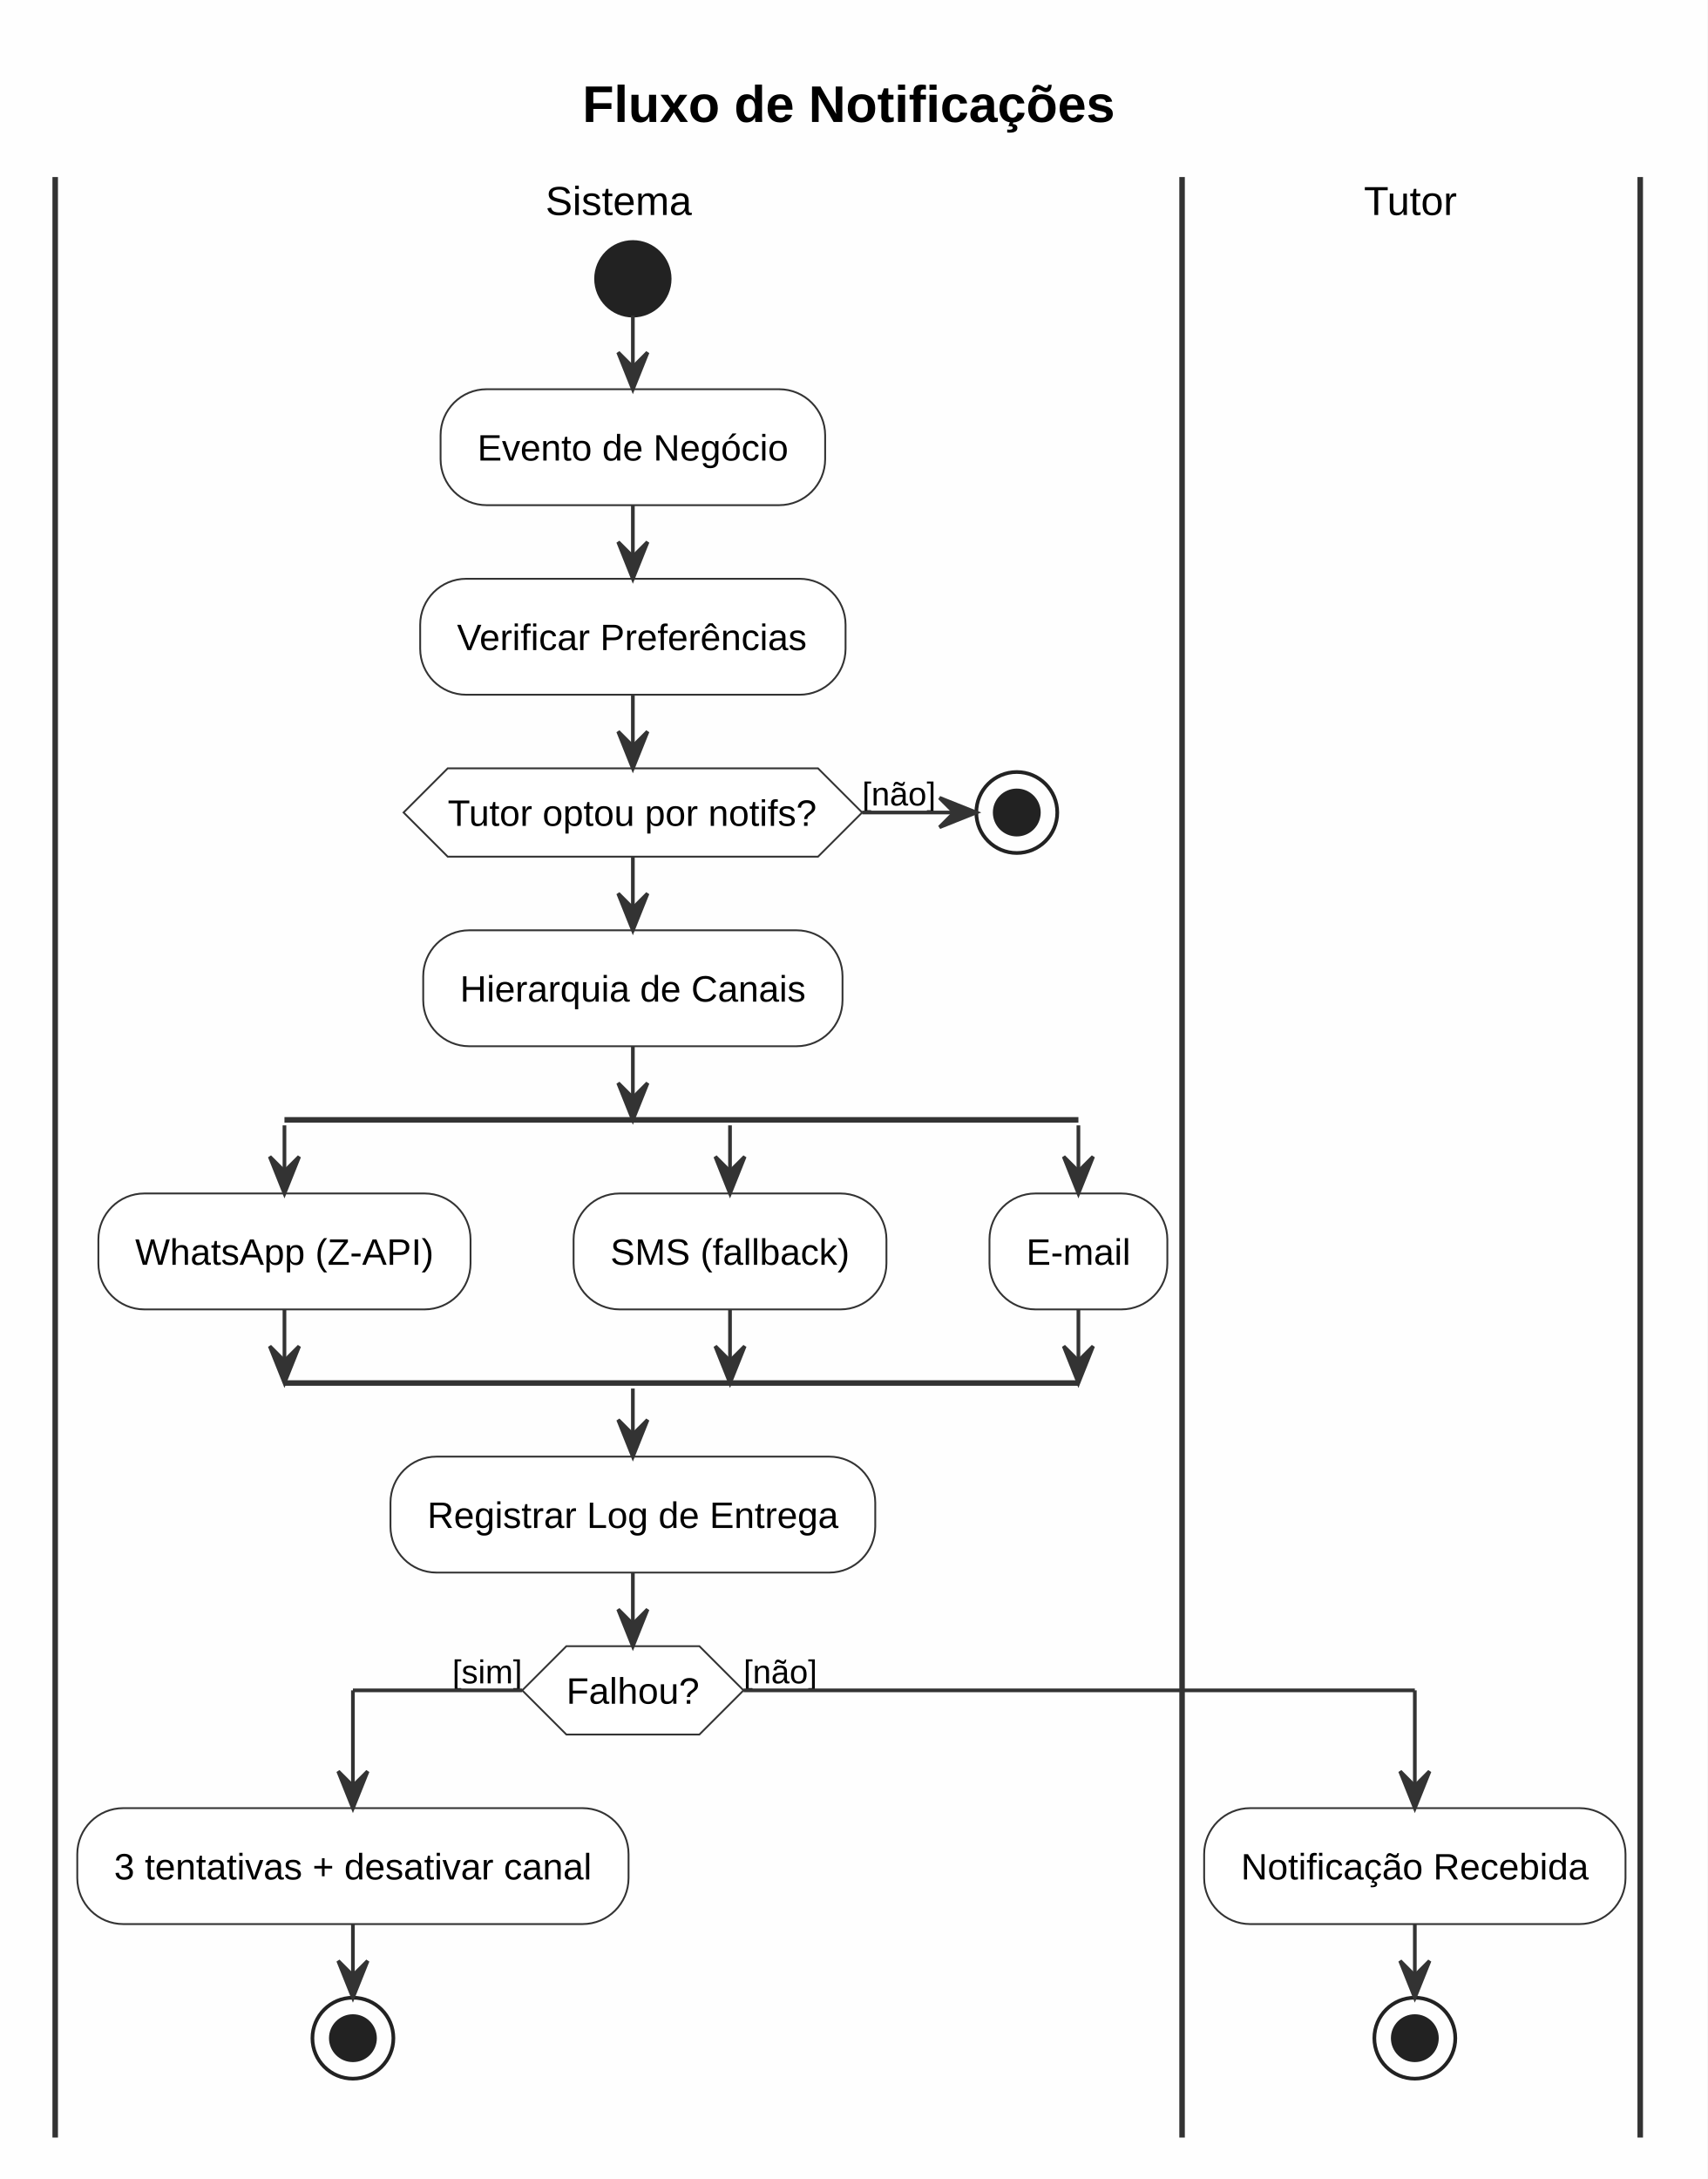
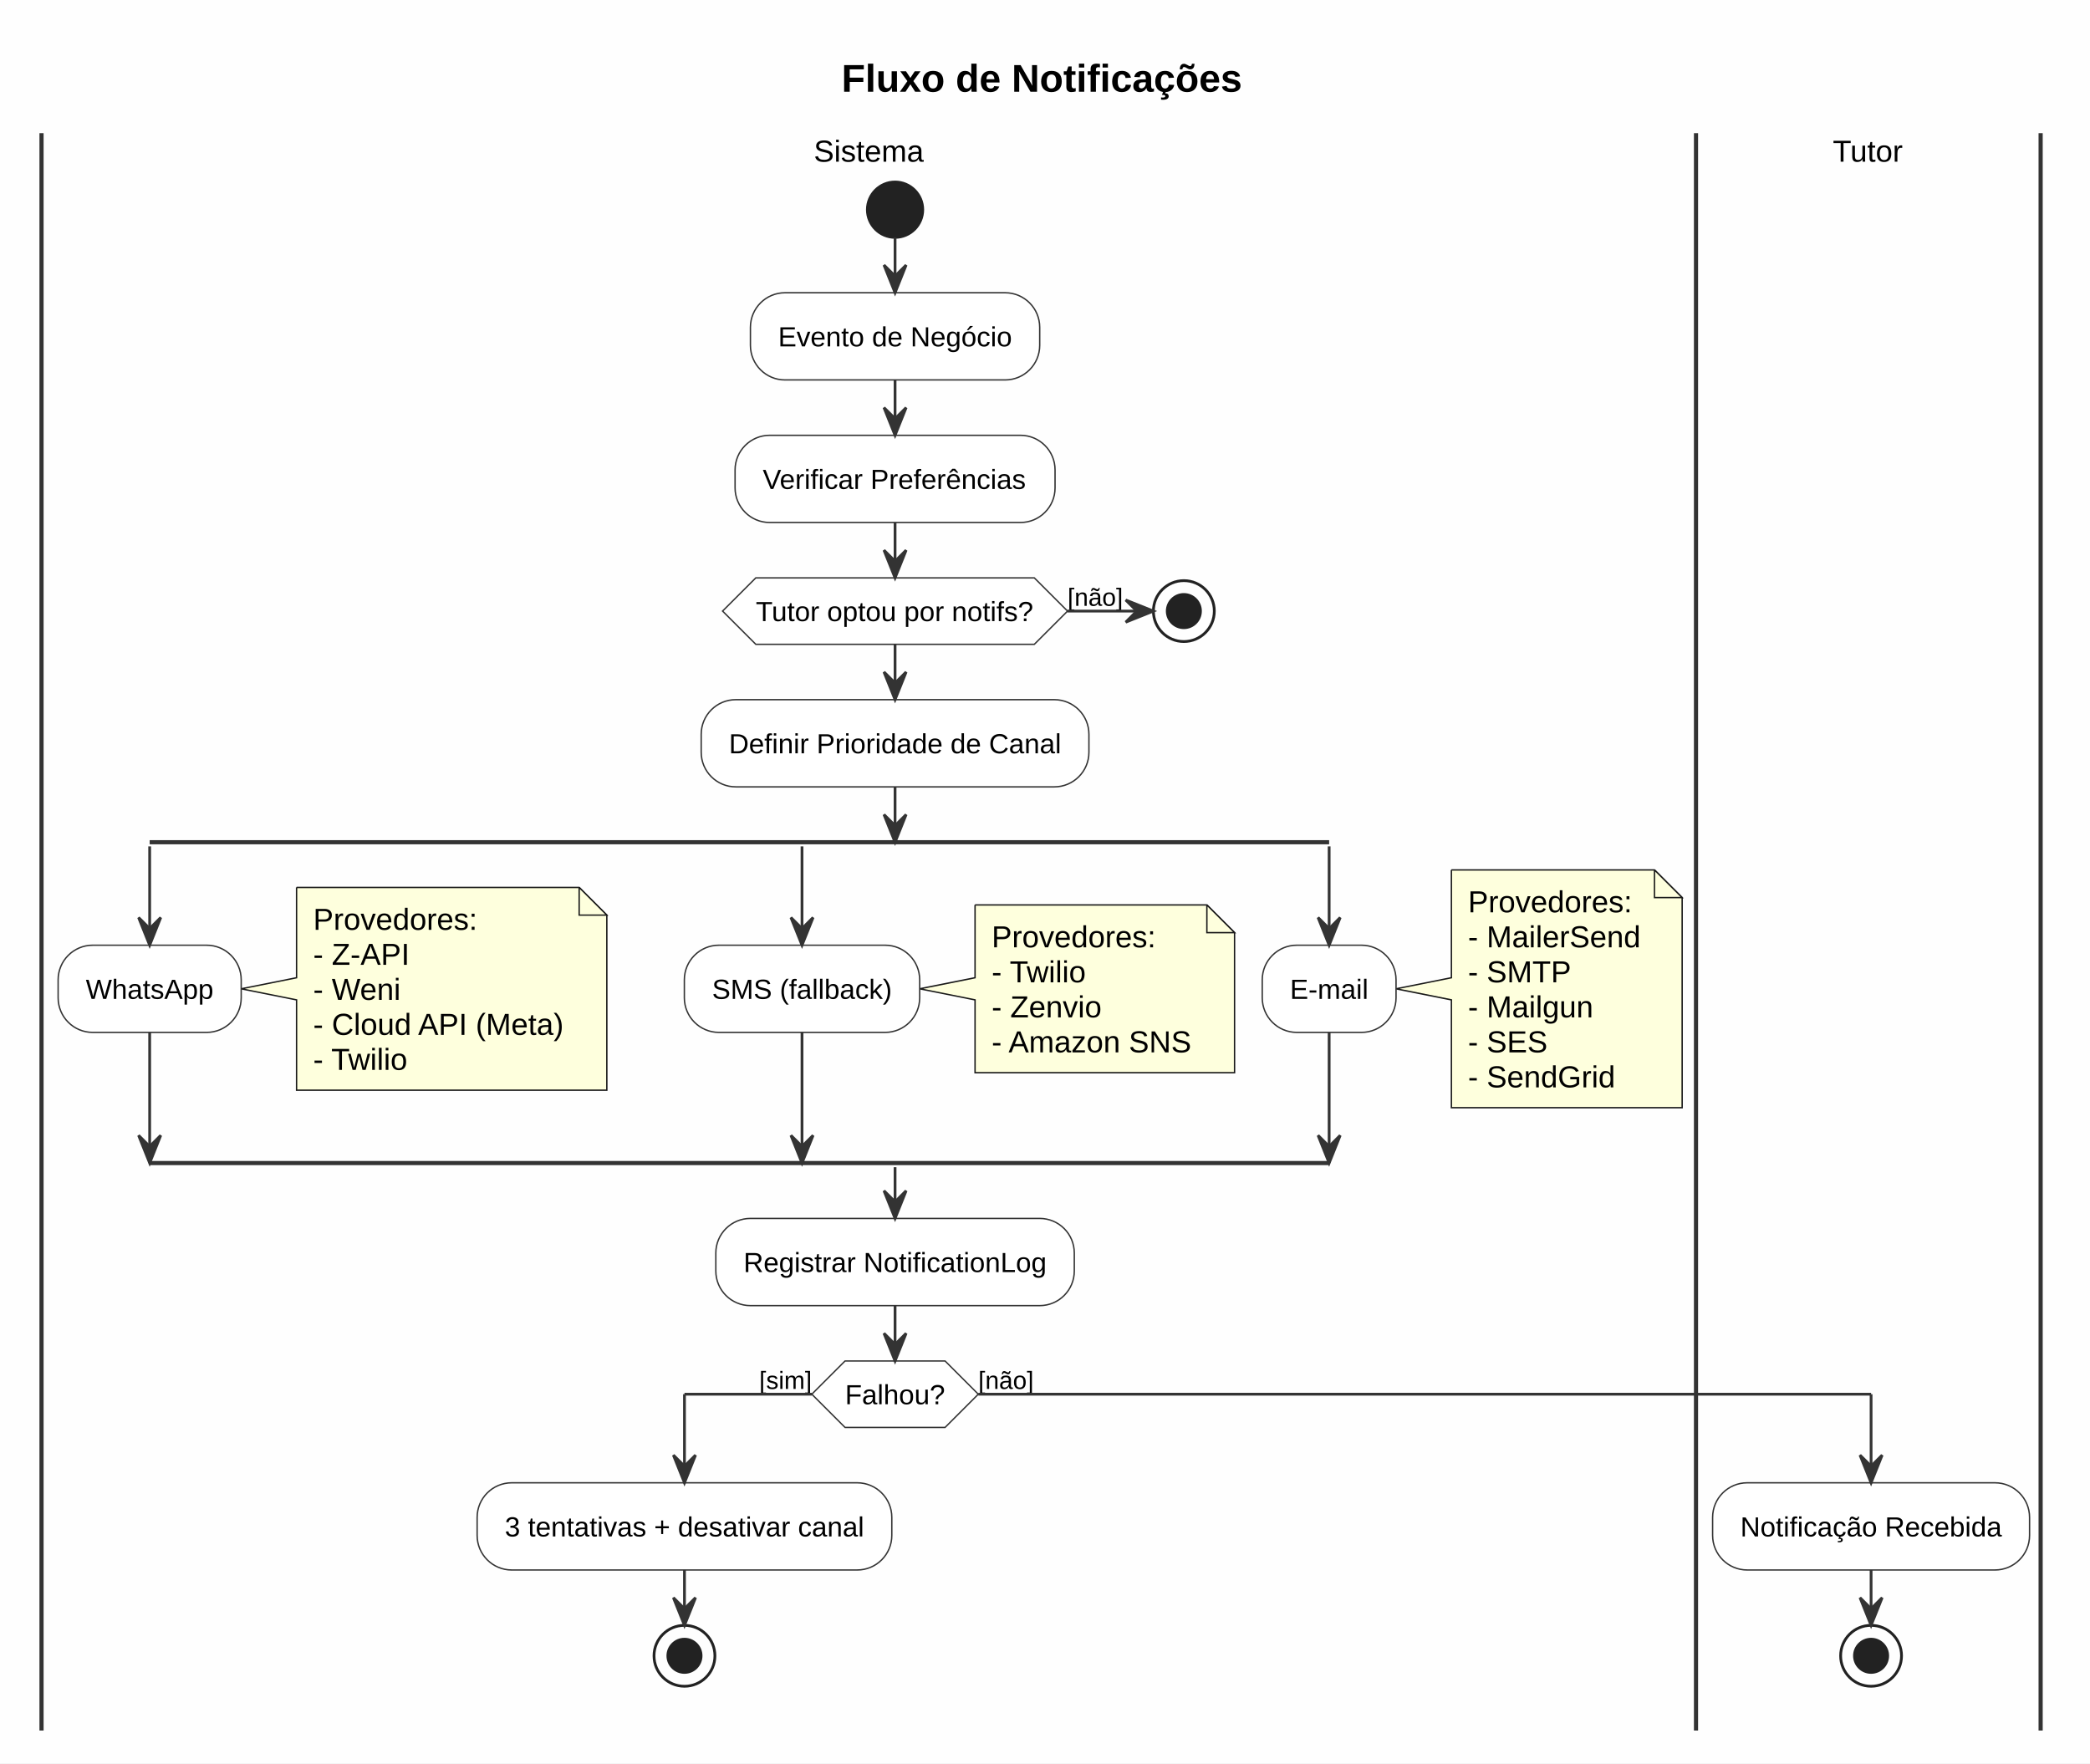
- <svg xmlns="http://www.w3.org/2000/svg" contentStyleType="text/css" data-diagram-type="ACTIVITY" height="592px" preserveAspectRatio="none" style="width:464px;height:592px;background:#FEFEFE;" version="1.1" viewBox="0 0 464 592" width="464px" zoomAndPan="magnify">
+ <svg xmlns="http://www.w3.org/2000/svg" contentStyleType="text/css" height="637px" preserveAspectRatio="none" style="width:755px;height:637px;background:#FEFEFE;" version="1.1" viewBox="0 0 755 637" width="755px" zoomAndPan="magnify">
  <defs />
  <g>
-     <rect fill="#FEFEFE" height="592" style="stroke:none;stroke-width:1;" width="464" x="0" y="0" />
-     <text fill="#000000" font-family="Arial" font-size="14" font-weight="bold" lengthAdjust="spacing" textLength="144.696" x="158.271" y="33.132">Fluxo de Notificações</text>
-     <rect fill="none" height="12.649" style="stroke:none;stroke-width:1;" width="431.238" x="15" y="48.099" />
-     <ellipse cx="171.974" cy="75.748" fill="#222222" rx="10" ry="10" style="stroke:#222222;stroke-width:1;" />
-     <rect fill="#FFFFFF" height="31.499" rx="12.5" ry="12.5" style="stroke:#333333;stroke-width:0.5;" width="104.502" x="119.723" y="105.748" />
-     <text fill="#000000" font-family="Arial" font-size="10" lengthAdjust="spacing" textLength="84.502" x="129.723" y="125.127">Evento de Negócio</text>
-     <rect fill="#FFFFFF" height="31.499" rx="12.5" ry="12.5" style="stroke:#333333;stroke-width:0.5;" width="115.591" x="114.179" y="157.247" />
-     <text fill="#000000" font-family="Arial" font-size="10" lengthAdjust="spacing" textLength="95.591" x="124.179" y="176.626">Verificar Preferências</text>
-     <polygon fill="#FFFFFF" points="121.666,208.746,222.282,208.746,234.282,220.746,222.282,232.746,121.666,232.746,109.666,220.746,121.666,208.746" style="stroke:#333333;stroke-width:0.5;" />
-     <text fill="#000000" font-family="Arial" font-size="10" lengthAdjust="spacing" textLength="100.615" x="121.666" y="224.376">Tutor optou por notifs?</text>
-     <text fill="#000000" font-family="Arial" font-size="9" lengthAdjust="spacing" textLength="20.017" x="234.282" y="218.838">[não]</text>
-     <ellipse cx="276.299" cy="220.746" fill="none" rx="11" ry="11" style="stroke:#222222;stroke-width:1;" />
-     <ellipse cx="276.299" cy="220.746" fill="#222222" rx="6" ry="6" style="stroke:#222222;stroke-width:1;" />
-     <rect fill="#FFFFFF" height="31.499" rx="12.5" ry="12.5" style="stroke:#333333;stroke-width:0.5;" width="113.94" x="115.004" y="252.746" />
-     <text fill="#000000" font-family="Arial" font-size="10" lengthAdjust="spacing" textLength="93.94" x="125.004" y="272.125">Hierarquia de Canais</text>
-     <line style="stroke:#333333;stroke-width:1.5;" x1="77.299" x2="293.045" y1="304.245" y2="304.245" />
-     <rect fill="#FFFFFF" height="31.499" rx="12.5" ry="12.5" style="stroke:#333333;stroke-width:0.5;" width="101.128" x="26.735" y="324.245" />
-     <text fill="#000000" font-family="Arial" font-size="10" lengthAdjust="spacing" textLength="81.128" x="36.735" y="343.625">WhatsApp (Z-API)</text>
-     <rect fill="#FFFFFF" height="31.499" rx="12.5" ry="12.5" style="stroke:#333333;stroke-width:0.5;" width="85.015" x="155.863" y="324.245" />
-     <text fill="#000000" font-family="Arial" font-size="10" lengthAdjust="spacing" textLength="65.015" x="165.863" y="343.625">SMS (fallback)</text>
-     <rect fill="#FFFFFF" height="31.499" rx="12.5" ry="12.5" style="stroke:#333333;stroke-width:0.5;" width="48.335" x="268.878" y="324.245" />
-     <text fill="#000000" font-family="Arial" font-size="10" lengthAdjust="spacing" textLength="28.335" x="278.878" y="343.625">E-mail</text>
-     <line style="stroke:#333333;stroke-width:1.5;" x1="77.299" x2="293.045" y1="375.744" y2="375.744" />
-     <rect fill="#FFFFFF" height="31.499" rx="12.5" ry="12.5" style="stroke:#333333;stroke-width:0.5;" width="131.733" x="106.107" y="395.744" />
-     <text fill="#000000" font-family="Arial" font-size="10" lengthAdjust="spacing" textLength="111.733" x="116.107" y="415.123">Registrar Log de Entrega</text>
-     <polygon fill="#FFFFFF" points="153.905,447.243,190.043,447.243,202.043,459.243,190.043,471.243,153.905,471.243,141.905,459.243,153.905,447.243" style="stroke:#333333;stroke-width:0.5;" />
-     <text fill="#000000" font-family="Arial" font-size="10" lengthAdjust="spacing" textLength="36.138" x="153.905" y="462.873">Falhou?</text>
-     <text fill="#000000" font-family="Arial" font-size="9" lengthAdjust="spacing" textLength="18.998" x="122.908" y="457.335">[sim]</text>
-     <text fill="#000000" font-family="Arial" font-size="9" lengthAdjust="spacing" textLength="20.017" x="202.043" y="457.335">[não]</text>
-     <rect fill="#FFFFFF" height="31.499" rx="12.5" ry="12.5" style="stroke:#333333;stroke-width:0.5;" width="149.8" x="21" y="491.243" />
-     <text fill="#000000" font-family="Arial" font-size="10" lengthAdjust="spacing" textLength="129.8" x="31" y="510.623">3 tentativas + desativar canal</text>
-     <ellipse cx="95.9" cy="553.742" fill="none" rx="11" ry="11" style="stroke:#222222;stroke-width:1;" />
-     <ellipse cx="95.9" cy="553.742" fill="#222222" rx="6" ry="6" style="stroke:#222222;stroke-width:1;" />
-     <line style="stroke:#333333;stroke-width:1.5;" x1="15" x2="15" y1="48.099" y2="580.742" />
-     <rect fill="#FFFFFF" height="31.499" rx="12.5" ry="12.5" style="stroke:#333333;stroke-width:0.5;" width="114.497" x="327.213" y="491.243" />
-     <text fill="#000000" font-family="Arial" font-size="10" lengthAdjust="spacing" textLength="94.497" x="337.213" y="510.623">Notificação Recebida</text>
-     <ellipse cx="384.461" cy="553.742" fill="none" rx="11" ry="11" style="stroke:#222222;stroke-width:1;" />
-     <ellipse cx="384.461" cy="553.742" fill="#222222" rx="6" ry="6" style="stroke:#222222;stroke-width:1;" />
-     <line style="stroke:#333333;stroke-width:1.5;" x1="321.213" x2="321.213" y1="48.099" y2="580.742" />
-     <line style="stroke:#333333;stroke-width:1.5;" x1="445.71" x2="445.71" y1="48.099" y2="580.742" />
-     <line style="stroke:#333333;stroke-width:1;" x1="171.974" x2="171.974" y1="85.748" y2="105.748" />
-     <polygon fill="#333333" points="167.974,95.748,171.974,105.748,175.974,95.748,171.974,99.748" style="stroke:#333333;stroke-width:1;" />
-     <line style="stroke:#333333;stroke-width:1;" x1="171.974" x2="171.974" y1="137.247" y2="157.247" />
-     <polygon fill="#333333" points="167.974,147.247,171.974,157.247,175.974,147.247,171.974,151.247" style="stroke:#333333;stroke-width:1;" />
-     <line style="stroke:#333333;stroke-width:1;" x1="171.974" x2="171.974" y1="232.746" y2="252.746" />
-     <polygon fill="#333333" points="167.974,242.746,171.974,252.746,175.974,242.746,171.974,246.746" style="stroke:#333333;stroke-width:1;" />
-     <line style="stroke:#333333;stroke-width:1;" x1="234.282" x2="265.299" y1="220.746" y2="220.746" />
-     <polygon fill="#333333" points="255.299,216.746,265.299,220.746,255.299,224.746,259.299,220.746" style="stroke:#333333;stroke-width:1;" />
-     <line style="stroke:#333333;stroke-width:1;" x1="171.974" x2="171.974" y1="188.746" y2="208.746" />
-     <polygon fill="#333333" points="167.974,198.746,171.974,208.746,175.974,198.746,171.974,202.746" style="stroke:#333333;stroke-width:1;" />
-     <line style="stroke:#333333;stroke-width:1;" x1="77.299" x2="77.299" y1="305.745" y2="324.245" />
-     <polygon fill="#333333" points="73.299,314.245,77.299,324.245,81.299,314.245,77.299,318.245" style="stroke:#333333;stroke-width:1;" />
-     <line style="stroke:#333333;stroke-width:1;" x1="198.371" x2="198.371" y1="305.745" y2="324.245" />
-     <polygon fill="#333333" points="194.371,314.245,198.371,324.245,202.371,314.245,198.371,318.245" style="stroke:#333333;stroke-width:1;" />
-     <line style="stroke:#333333;stroke-width:1;" x1="293.045" x2="293.045" y1="305.745" y2="324.245" />
-     <polygon fill="#333333" points="289.045,314.245,293.045,324.245,297.045,314.245,293.045,318.245" style="stroke:#333333;stroke-width:1;" />
-     <line style="stroke:#333333;stroke-width:1;" x1="77.299" x2="77.299" y1="355.744" y2="375.744" />
-     <polygon fill="#333333" points="73.299,365.744,77.299,375.744,81.299,365.744,77.299,369.744" style="stroke:#333333;stroke-width:1;" />
-     <line style="stroke:#333333;stroke-width:1;" x1="198.371" x2="198.371" y1="355.744" y2="375.744" />
-     <polygon fill="#333333" points="194.371,365.744,198.371,375.744,202.371,365.744,198.371,369.744" style="stroke:#333333;stroke-width:1;" />
-     <line style="stroke:#333333;stroke-width:1;" x1="293.045" x2="293.045" y1="355.744" y2="375.744" />
-     <polygon fill="#333333" points="289.045,365.744,293.045,375.744,297.045,365.744,293.045,369.744" style="stroke:#333333;stroke-width:1;" />
-     <line style="stroke:#333333;stroke-width:1;" x1="171.974" x2="171.974" y1="284.245" y2="304.245" />
-     <polygon fill="#333333" points="167.974,294.245,171.974,304.245,175.974,294.245,171.974,298.245" style="stroke:#333333;stroke-width:1;" />
-     <line style="stroke:#333333;stroke-width:1;" x1="171.974" x2="171.974" y1="377.244" y2="395.744" />
-     <polygon fill="#333333" points="167.974,385.744,171.974,395.744,175.974,385.744,171.974,389.744" style="stroke:#333333;stroke-width:1;" />
-     <line style="stroke:#333333;stroke-width:1;" x1="95.9" x2="95.9" y1="522.742" y2="542.742" />
-     <polygon fill="#333333" points="91.9,532.742,95.9,542.742,99.9,532.742,95.9,536.742" style="stroke:#333333;stroke-width:1;" />
-     <line style="stroke:#333333;stroke-width:1;" x1="141.905" x2="95.9" y1="459.243" y2="459.243" />
-     <line style="stroke:#333333;stroke-width:1;" x1="95.9" x2="95.9" y1="459.243" y2="491.243" />
-     <polygon fill="#333333" points="91.9,481.243,95.9,491.243,99.9,481.243,95.9,485.243" style="stroke:#333333;stroke-width:1;" />
-     <line style="stroke:#333333;stroke-width:1;" x1="171.974" x2="171.974" y1="427.243" y2="447.243" />
-     <polygon fill="#333333" points="167.974,437.243,171.974,447.243,175.974,437.243,171.974,441.243" style="stroke:#333333;stroke-width:1;" />
-     <line style="stroke:#333333;stroke-width:1;" x1="384.461" x2="384.461" y1="522.742" y2="542.742" />
-     <polygon fill="#333333" points="380.461,532.742,384.461,542.742,388.461,532.742,384.461,536.742" style="stroke:#333333;stroke-width:1;" />
-     <line style="stroke:#333333;stroke-width:1;" x1="202.043" x2="384.461" y1="459.243" y2="459.243" />
-     <line style="stroke:#333333;stroke-width:1;" x1="384.461" x2="384.461" y1="459.243" y2="491.243" />
-     <polygon fill="#333333" points="380.461,481.243,384.461,491.243,388.461,481.243,384.461,485.243" style="stroke:#333333;stroke-width:1;" />
-     <text fill="#000000" font-family="Arial" font-size="11" lengthAdjust="spacing" textLength="39.735" x="148.239" y="58.416">Sistema</text>
-     <text fill="#000000" font-family="Arial" font-size="11" lengthAdjust="spacing" textLength="25.674" x="370.625" y="58.416">Tutor</text>
+     <rect fill="#FEFEFE" height="637" style="stroke:none;stroke-width:1.0;" width="755" x="0" y="0" />
+     <text fill="#000000" font-family="Arial" font-size="14" font-weight="bold" lengthAdjust="spacing" textLength="144.696" x="303.999" y="33.132">Fluxo de Notificações</text>
+     <rect fill="none" height="12.649" style="stroke:none;stroke-width:1.0;" width="722.695" x="15" y="48.099" />
+     <ellipse cx="323.335" cy="75.748" fill="#222222" rx="10" ry="10" style="stroke:#222222;stroke-width:1.0;" />
+     <rect fill="#FFFFFF" height="31.499" rx="12.5" ry="12.5" style="stroke:#333333;stroke-width:0.5;" width="104.502" x="271.084" y="105.748" />
+     <text fill="#000000" font-family="Arial" font-size="10" lengthAdjust="spacing" textLength="84.502" x="281.084" y="125.127">Evento de Negócio</text>
+     <rect fill="#FFFFFF" height="31.499" rx="12.5" ry="12.5" style="stroke:#333333;stroke-width:0.5;" width="115.591" x="265.54" y="157.247" />
+     <text fill="#000000" font-family="Arial" font-size="10" lengthAdjust="spacing" textLength="95.591" x="275.54" y="176.626">Verificar Preferências</text>
+     <polygon fill="#FFFFFF" points="273.027,208.746,373.643,208.746,385.643,220.746,373.643,232.746,273.027,232.746,261.027,220.746,273.027,208.746" style="stroke:#333333;stroke-width:0.5;" />
+     <text fill="#000000" font-family="Arial" font-size="10" lengthAdjust="spacing" textLength="100.615" x="273.027" y="224.376">Tutor optou por notifs?</text>
+     <text fill="#000000" font-family="Arial" font-size="9" lengthAdjust="spacing" textLength="20.017" x="385.643" y="218.838">[não]</text>
+     <ellipse cx="427.66" cy="220.746" fill="none" rx="11" ry="11" style="stroke:#222222;stroke-width:1.0;" />
+     <ellipse cx="427.66" cy="220.746" fill="#222222" rx="6" ry="6" style="stroke:#222222;stroke-width:1.0;" />
+     <rect fill="#FFFFFF" height="31.499" rx="12.5" ry="12.5" style="stroke:#333333;stroke-width:0.5;" width="140.064" x="253.303" y="252.746" />
+     <text fill="#000000" font-family="Arial" font-size="10" lengthAdjust="spacing" textLength="120.064" x="263.303" y="272.125">Definir Prioridade de Canal</text>
+     <line style="stroke:#333333;stroke-width:1.5;" x1="54.066" x2="480.144" y1="304.245" y2="304.245" />
+     <path d="M107.133,320.569 L107.133,353.191 L87.133,357.191 L107.133,361.191 L107.133,393.814 A0,0 0 0 0 107.133,393.814 L219.216,393.814 A0,0 0 0 0 219.216,393.814 L219.216,330.569 L209.216,320.569 L107.133,320.569 A0,0 0 0 0 107.133,320.569 " fill="#FEFFDD" style="stroke:#181818;stroke-width:0.5;" />
+     <path d="M209.216,320.569 L209.216,330.569 L219.216,330.569 L209.216,320.569 " fill="#FEFFDD" style="stroke:#181818;stroke-width:0.5;" />
+     <text fill="#000000" font-family="Arial" font-size="11" lengthAdjust="spacing" textLength="59.308" x="113.133" y="335.887">Provedores:</text>
+     <text fill="#000000" font-family="Arial" font-size="11" lengthAdjust="spacing" textLength="34.831" x="113.133" y="348.536">- Z-API</text>
+     <text fill="#000000" font-family="Arial" font-size="11" lengthAdjust="spacing" textLength="31.781" x="113.133" y="361.185">- Weni</text>
+     <text fill="#000000" font-family="Arial" font-size="11" lengthAdjust="spacing" textLength="91.083" x="113.133" y="373.834">- Cloud API (Meta)</text>
+     <text fill="#000000" font-family="Arial" font-size="11" lengthAdjust="spacing" textLength="34.831" x="113.133" y="386.483">- Twilio</text>
+     <rect fill="#FFFFFF" height="31.499" rx="12.5" ry="12.5" style="stroke:#333333;stroke-width:0.5;" width="66.133" x="21" y="341.442" />
+     <text fill="#000000" font-family="Arial" font-size="10" lengthAdjust="spacing" textLength="46.133" x="31" y="360.822">WhatsApp</text>
+     <path d="M352.231,326.894 L352.231,353.191 L332.231,357.191 L352.231,361.191 L352.231,387.489 A0,0 0 0 0 352.231,387.489 L445.977,387.489 A0,0 0 0 0 445.977,387.489 L445.977,336.894 L435.977,326.894 L352.231,326.894 A0,0 0 0 0 352.231,326.894 " fill="#FEFFDD" style="stroke:#181818;stroke-width:0.5;" />
+     <path d="M435.977,326.894 L435.977,336.894 L445.977,336.894 L435.977,326.894 " fill="#FEFFDD" style="stroke:#181818;stroke-width:0.5;" />
+     <text fill="#000000" font-family="Arial" font-size="11" lengthAdjust="spacing" textLength="59.308" x="358.231" y="342.211">Provedores:</text>
+     <text fill="#000000" font-family="Arial" font-size="11" lengthAdjust="spacing" textLength="34.831" x="358.231" y="354.86">- Twilio</text>
+     <text fill="#000000" font-family="Arial" font-size="11" lengthAdjust="spacing" textLength="39.735" x="358.231" y="367.509">- Zenvio</text>
+     <text fill="#000000" font-family="Arial" font-size="11" lengthAdjust="spacing" textLength="72.746" x="358.231" y="380.158">- Amazon SNS</text>
+     <rect fill="#FFFFFF" height="31.499" rx="12.5" ry="12.5" style="stroke:#333333;stroke-width:0.5;" width="85.015" x="247.216" y="341.442" />
+     <text fill="#000000" font-family="Arial" font-size="10" lengthAdjust="spacing" textLength="65.015" x="257.216" y="360.822">SMS (fallback)</text>
+     <path d="M524.312,314.245 L524.312,353.191 L504.312,357.191 L524.312,361.191 L524.312,400.138 A0,0 0 0 0 524.312,400.138 L607.67,400.138 A0,0 0 0 0 607.67,400.138 L607.67,324.245 L597.67,314.245 L524.312,314.245 A0,0 0 0 0 524.312,314.245 " fill="#FEFFDD" style="stroke:#181818;stroke-width:0.5;" />
+     <path d="M597.67,314.245 L597.67,324.245 L607.67,324.245 L597.67,314.245 " fill="#FEFFDD" style="stroke:#181818;stroke-width:0.5;" />
+     <text fill="#000000" font-family="Arial" font-size="11" lengthAdjust="spacing" textLength="59.308" x="530.312" y="329.562">Provedores:</text>
+     <text fill="#000000" font-family="Arial" font-size="11" lengthAdjust="spacing" textLength="62.358" x="530.312" y="342.211">- MailerSend</text>
+     <text fill="#000000" font-family="Arial" font-size="11" lengthAdjust="spacing" textLength="37.275" x="530.312" y="354.86">- SMTP</text>
+     <text fill="#000000" font-family="Arial" font-size="11" lengthAdjust="spacing" textLength="45.241" x="530.312" y="367.509">- Mailgun</text>
+     <text fill="#000000" font-family="Arial" font-size="11" lengthAdjust="spacing" textLength="28.73" x="530.312" y="380.158">- SES</text>
+     <text fill="#000000" font-family="Arial" font-size="11" lengthAdjust="spacing" textLength="53.19" x="530.312" y="392.807">- SendGrid</text>
+     <rect fill="#FFFFFF" height="31.499" rx="12.5" ry="12.5" style="stroke:#333333;stroke-width:0.5;" width="48.335" x="455.977" y="341.442" />
+     <text fill="#000000" font-family="Arial" font-size="10" lengthAdjust="spacing" textLength="28.335" x="465.977" y="360.822">E-mail</text>
+     <line style="stroke:#333333;stroke-width:1.5;" x1="54.066" x2="480.144" y1="420.138" y2="420.138" />
+     <rect fill="#FFFFFF" height="31.499" rx="12.5" ry="12.5" style="stroke:#333333;stroke-width:0.5;" width="129.497" x="258.586" y="440.138" />
+     <text fill="#000000" font-family="Arial" font-size="10" lengthAdjust="spacing" textLength="109.497" x="268.586" y="459.518">Registrar NotificationLog</text>
+     <polygon fill="#FFFFFF" points="305.266,491.637,341.404,491.637,353.404,503.637,341.404,515.637,305.266,515.637,293.266,503.637,305.266,491.637" style="stroke:#333333;stroke-width:0.5;" />
+     <text fill="#000000" font-family="Arial" font-size="10" lengthAdjust="spacing" textLength="36.138" x="305.266" y="507.268">Falhou?</text>
+     <text fill="#000000" font-family="Arial" font-size="9" lengthAdjust="spacing" textLength="18.998" x="274.269" y="501.73">[sim]</text>
+     <text fill="#000000" font-family="Arial" font-size="9" lengthAdjust="spacing" textLength="20.017" x="353.404" y="501.73">[não]</text>
+     <rect fill="#FFFFFF" height="31.499" rx="12.5" ry="12.5" style="stroke:#333333;stroke-width:0.5;" width="149.8" x="172.361" y="535.637" />
+     <text fill="#000000" font-family="Arial" font-size="10" lengthAdjust="spacing" textLength="129.8" x="182.361" y="555.017">3 tentativas + desativar canal</text>
+     <ellipse cx="247.261" cy="598.136" fill="none" rx="11" ry="11" style="stroke:#222222;stroke-width:1.0;" />
+     <ellipse cx="247.261" cy="598.136" fill="#222222" rx="6" ry="6" style="stroke:#222222;stroke-width:1.0;" />
+     <line style="stroke:#333333;stroke-width:1.5;" x1="15" x2="15" y1="48.099" y2="625.136" />
+     <rect fill="#FFFFFF" height="31.499" rx="12.5" ry="12.5" style="stroke:#333333;stroke-width:0.5;" width="114.497" x="618.67" y="535.637" />
+     <text fill="#000000" font-family="Arial" font-size="10" lengthAdjust="spacing" textLength="94.497" x="628.67" y="555.017">Notificação Recebida</text>
+     <ellipse cx="675.918" cy="598.136" fill="none" rx="11" ry="11" style="stroke:#222222;stroke-width:1.0;" />
+     <ellipse cx="675.918" cy="598.136" fill="#222222" rx="6" ry="6" style="stroke:#222222;stroke-width:1.0;" />
+     <line style="stroke:#333333;stroke-width:1.5;" x1="612.67" x2="612.67" y1="48.099" y2="625.136" />
+     <line style="stroke:#333333;stroke-width:1.5;" x1="737.167" x2="737.167" y1="48.099" y2="625.136" />
+     <line style="stroke:#333333;stroke-width:1.0;" x1="323.335" x2="323.335" y1="85.748" y2="105.748" />
+     <polygon fill="#333333" points="319.335,95.748,323.335,105.748,327.335,95.748,323.335,99.748" style="stroke:#333333;stroke-width:1.0;" />
+     <line style="stroke:#333333;stroke-width:1.0;" x1="323.335" x2="323.335" y1="137.247" y2="157.247" />
+     <polygon fill="#333333" points="319.335,147.247,323.335,157.247,327.335,147.247,323.335,151.247" style="stroke:#333333;stroke-width:1.0;" />
+     <line style="stroke:#333333;stroke-width:1.0;" x1="323.335" x2="323.335" y1="232.746" y2="252.746" />
+     <polygon fill="#333333" points="319.335,242.746,323.335,252.746,327.335,242.746,323.335,246.746" style="stroke:#333333;stroke-width:1.0;" />
+     <line style="stroke:#333333;stroke-width:1.0;" x1="385.643" x2="416.66" y1="220.746" y2="220.746" />
+     <polygon fill="#333333" points="406.66,216.746,416.66,220.746,406.66,224.746,410.66,220.746" style="stroke:#333333;stroke-width:1.0;" />
+     <line style="stroke:#333333;stroke-width:1.0;" x1="323.335" x2="323.335" y1="188.746" y2="208.746" />
+     <polygon fill="#333333" points="319.335,198.746,323.335,208.746,327.335,198.746,323.335,202.746" style="stroke:#333333;stroke-width:1.0;" />
+     <line style="stroke:#333333;stroke-width:1.0;" x1="54.066" x2="54.066" y1="305.745" y2="341.442" />
+     <polygon fill="#333333" points="50.066,331.442,54.066,341.442,58.066,331.442,54.066,335.442" style="stroke:#333333;stroke-width:1.0;" />
+     <line style="stroke:#333333;stroke-width:1.0;" x1="289.723" x2="289.723" y1="305.745" y2="341.442" />
+     <polygon fill="#333333" points="285.723,331.442,289.723,341.442,293.723,331.442,289.723,335.442" style="stroke:#333333;stroke-width:1.0;" />
+     <line style="stroke:#333333;stroke-width:1.0;" x1="480.144" x2="480.144" y1="305.745" y2="341.442" />
+     <polygon fill="#333333" points="476.144,331.442,480.144,341.442,484.144,331.442,480.144,335.442" style="stroke:#333333;stroke-width:1.0;" />
+     <line style="stroke:#333333;stroke-width:1.0;" x1="54.066" x2="54.066" y1="372.941" y2="420.138" />
+     <polygon fill="#333333" points="50.066,410.138,54.066,420.138,58.066,410.138,54.066,414.138" style="stroke:#333333;stroke-width:1.0;" />
+     <line style="stroke:#333333;stroke-width:1.0;" x1="289.723" x2="289.723" y1="372.941" y2="420.138" />
+     <polygon fill="#333333" points="285.723,410.138,289.723,420.138,293.723,410.138,289.723,414.138" style="stroke:#333333;stroke-width:1.0;" />
+     <line style="stroke:#333333;stroke-width:1.0;" x1="480.144" x2="480.144" y1="372.941" y2="420.138" />
+     <polygon fill="#333333" points="476.144,410.138,480.144,420.138,484.144,410.138,480.144,414.138" style="stroke:#333333;stroke-width:1.0;" />
+     <line style="stroke:#333333;stroke-width:1.0;" x1="323.335" x2="323.335" y1="284.245" y2="304.245" />
+     <polygon fill="#333333" points="319.335,294.245,323.335,304.245,327.335,294.245,323.335,298.245" style="stroke:#333333;stroke-width:1.0;" />
+     <line style="stroke:#333333;stroke-width:1.0;" x1="323.335" x2="323.335" y1="421.638" y2="440.138" />
+     <polygon fill="#333333" points="319.335,430.138,323.335,440.138,327.335,430.138,323.335,434.138" style="stroke:#333333;stroke-width:1.0;" />
+     <line style="stroke:#333333;stroke-width:1.0;" x1="247.261" x2="247.261" y1="567.136" y2="587.136" />
+     <polygon fill="#333333" points="243.261,577.136,247.261,587.136,251.261,577.136,247.261,581.136" style="stroke:#333333;stroke-width:1.0;" />
+     <line style="stroke:#333333;stroke-width:1.0;" x1="293.266" x2="247.261" y1="503.637" y2="503.637" />
+     <line style="stroke:#333333;stroke-width:1.0;" x1="247.261" x2="247.261" y1="503.637" y2="535.637" />
+     <polygon fill="#333333" points="243.261,525.637,247.261,535.637,251.261,525.637,247.261,529.637" style="stroke:#333333;stroke-width:1.0;" />
+     <line style="stroke:#333333;stroke-width:1.0;" x1="323.335" x2="323.335" y1="471.637" y2="491.637" />
+     <polygon fill="#333333" points="319.335,481.637,323.335,491.637,327.335,481.637,323.335,485.637" style="stroke:#333333;stroke-width:1.0;" />
+     <line style="stroke:#333333;stroke-width:1.0;" x1="675.918" x2="675.918" y1="567.136" y2="587.136" />
+     <polygon fill="#333333" points="671.918,577.136,675.918,587.136,679.918,577.136,675.918,581.136" style="stroke:#333333;stroke-width:1.0;" />
+     <line style="stroke:#333333;stroke-width:1.0;" x1="353.404" x2="675.918" y1="503.637" y2="503.637" />
+     <line style="stroke:#333333;stroke-width:1.0;" x1="675.918" x2="675.918" y1="503.637" y2="535.637" />
+     <polygon fill="#333333" points="671.918,525.637,675.918,535.637,679.918,525.637,675.918,529.637" style="stroke:#333333;stroke-width:1.0;" />
+     <text fill="#000000" font-family="Arial" font-size="11" lengthAdjust="spacing" textLength="39.735" x="293.967" y="58.416">Sistema</text>
+     <text fill="#000000" font-family="Arial" font-size="11" lengthAdjust="spacing" textLength="25.674" x="662.082" y="58.416">Tutor</text>
  </g>
</svg>
